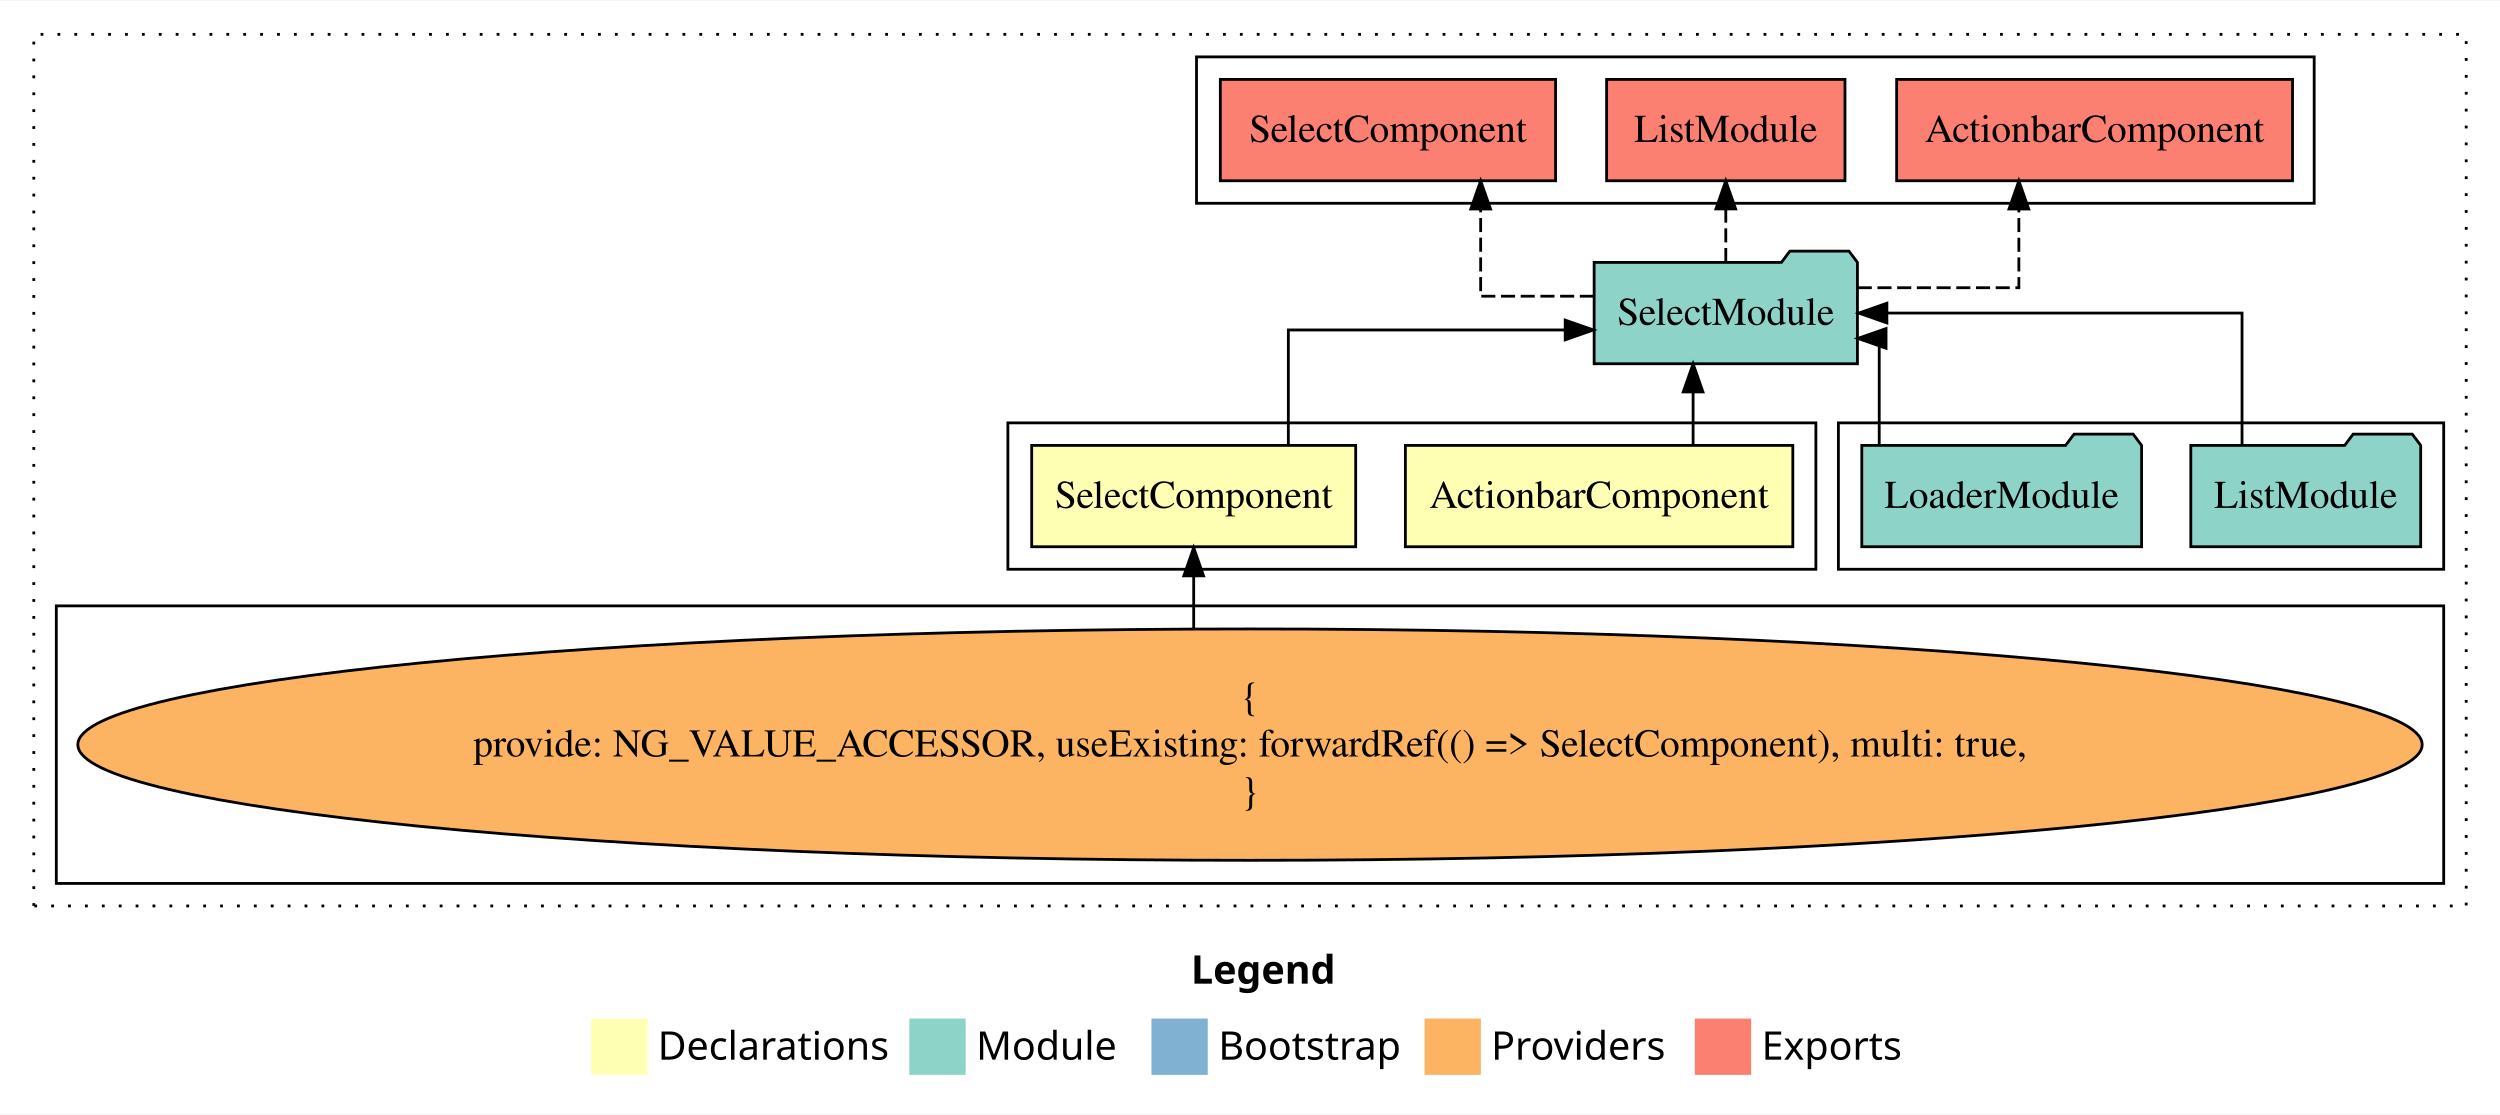
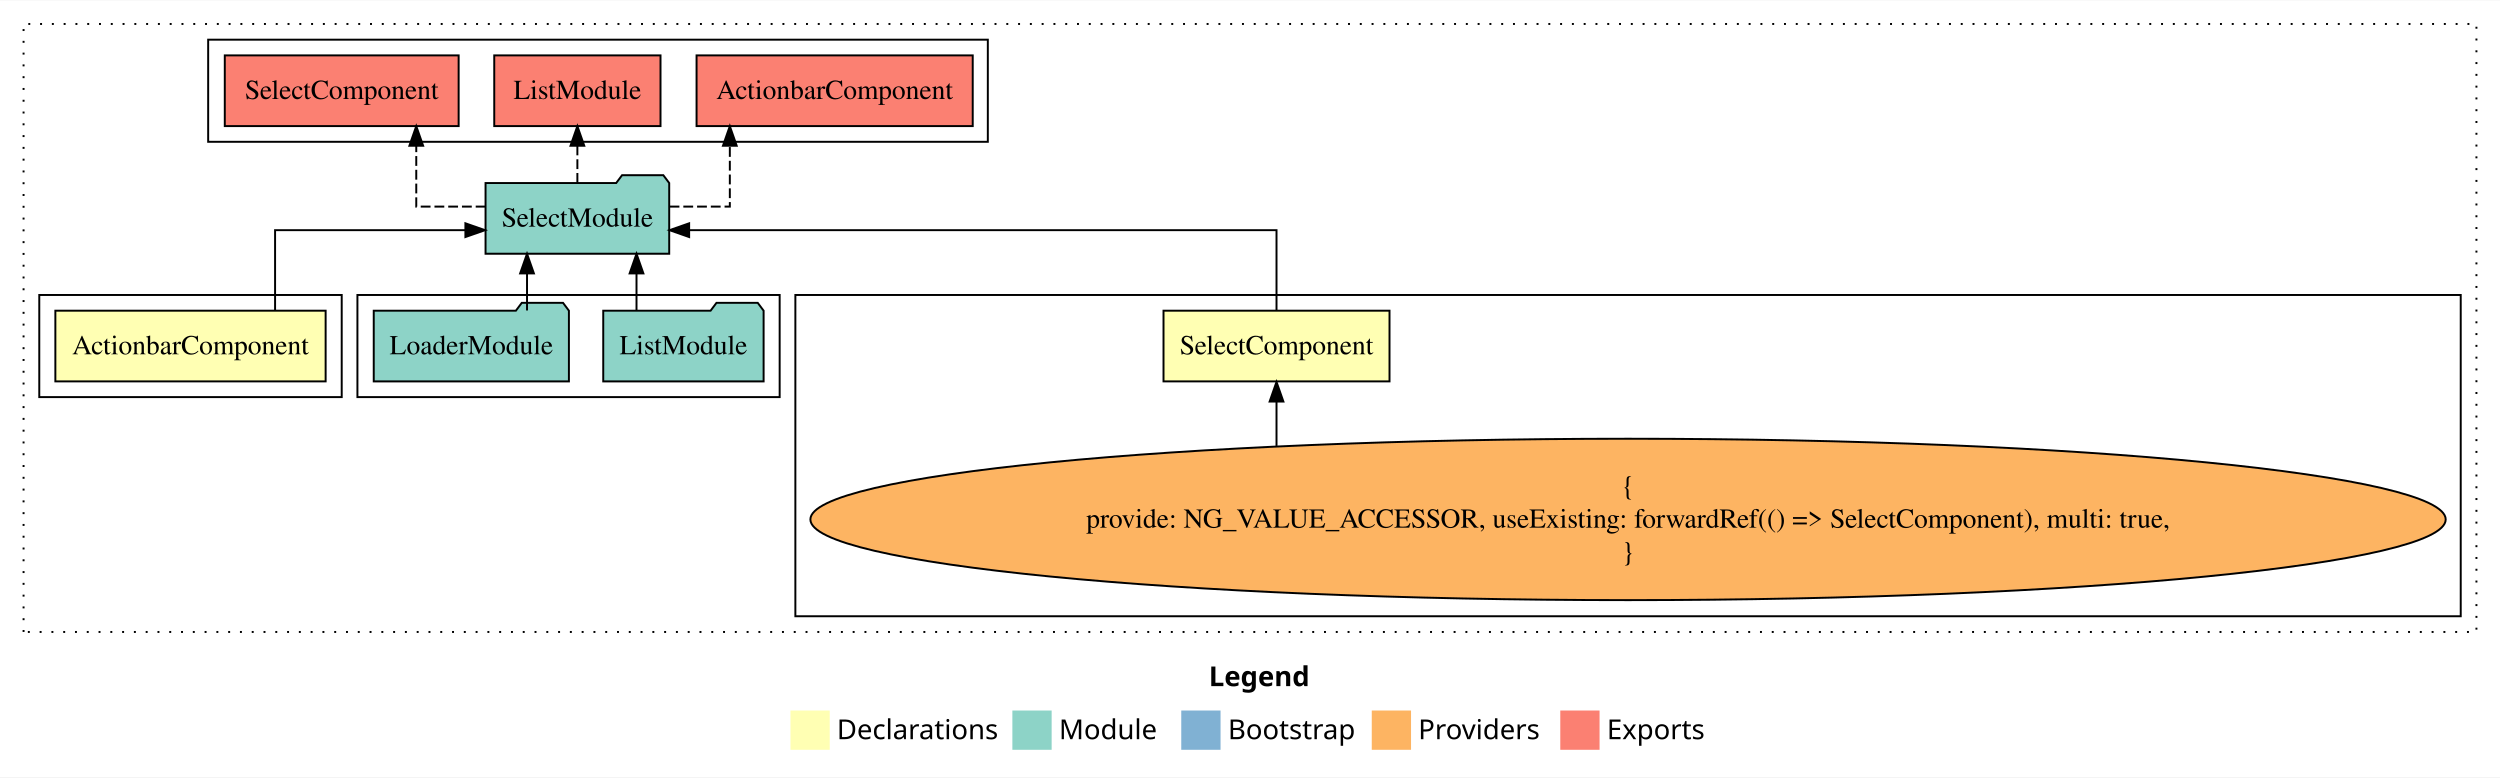
- <svg xmlns="http://www.w3.org/2000/svg" width="888pt" height="396pt" viewBox="0.00 0.00 888.00 395.59">
+ <svg xmlns="http://www.w3.org/2000/svg" width="1273pt" height="396pt" viewBox="0.00 0.00 1273.00 395.59">
  <g id="graph0" class="graph" transform="scale(1 1) rotate(0) translate(4 391.59)">
-     <polygon fill="white" stroke="transparent" points="-4,4 -4,-391.59 884,-391.59 884,4 -4,4" />
-     <text text-anchor="start" x="419.01" y="-42.4" font-family="sans-serif" font-weight="bold" font-size="14.00">Legend</text>
-     <polygon fill="#ffffb3" stroke="transparent" points="206,-10 206,-30 226,-30 226,-10 206,-10" />
-     <text text-anchor="start" x="229.63" y="-15.4" font-family="sans-serif" font-size="14.00">  Declarations</text>
-     <polygon fill="#8dd3c7" stroke="transparent" points="319,-10 319,-30 339,-30 339,-10 319,-10" />
-     <text text-anchor="start" x="342.73" y="-15.4" font-family="sans-serif" font-size="14.00">  Module</text>
-     <polygon fill="#80b1d3" stroke="transparent" points="405,-10 405,-30 425,-30 425,-10 405,-10" />
-     <text text-anchor="start" x="428.78" y="-15.4" font-family="sans-serif" font-size="14.00">  Bootstrap</text>
-     <polygon fill="#fdb462" stroke="transparent" points="502,-10 502,-30 522,-30 522,-10 502,-10" />
-     <text text-anchor="start" x="525.67" y="-15.4" font-family="sans-serif" font-size="14.00">  Providers</text>
-     <polygon fill="#fb8072" stroke="transparent" points="598,-10 598,-30 618,-30 618,-10 598,-10" />
-     <text text-anchor="start" x="621.73" y="-15.4" font-family="sans-serif" font-size="14.00">  Exports</text>
+     <polygon fill="white" stroke="transparent" points="-4,4 -4,-391.59 1269,-391.59 1269,4 -4,4" />
+     <text text-anchor="start" x="611.51" y="-42.4" font-family="sans-serif" font-weight="bold" font-size="14.00">Legend</text>
+     <polygon fill="#ffffb3" stroke="transparent" points="398.5,-10 398.5,-30 418.5,-30 418.5,-10 398.5,-10" />
+     <text text-anchor="start" x="422.13" y="-15.4" font-family="sans-serif" font-size="14.00">  Declarations</text>
+     <polygon fill="#8dd3c7" stroke="transparent" points="511.5,-10 511.5,-30 531.5,-30 531.5,-10 511.5,-10" />
+     <text text-anchor="start" x="535.23" y="-15.4" font-family="sans-serif" font-size="14.00">  Module</text>
+     <polygon fill="#80b1d3" stroke="transparent" points="597.5,-10 597.5,-30 617.5,-30 617.5,-10 597.5,-10" />
+     <text text-anchor="start" x="621.28" y="-15.4" font-family="sans-serif" font-size="14.00">  Bootstrap</text>
+     <polygon fill="#fdb462" stroke="transparent" points="694.5,-10 694.5,-30 714.5,-30 714.5,-10 694.5,-10" />
+     <text text-anchor="start" x="718.17" y="-15.4" font-family="sans-serif" font-size="14.00">  Providers</text>
+     <polygon fill="#fb8072" stroke="transparent" points="790.5,-10 790.5,-30 810.5,-30 810.5,-10 790.5,-10" />
+     <text text-anchor="start" x="814.23" y="-15.4" font-family="sans-serif" font-size="14.00">  Exports</text>
    <g id="clust1" class="cluster">
-       <polygon fill="none" stroke="black" stroke-dasharray="1,5" points="8,-70 8,-379.59 872,-379.59 872,-70 8,-70" />
+       <polygon fill="none" stroke="black" stroke-dasharray="1,5" points="8,-70 8,-379.59 1257,-379.59 1257,-70 8,-70" />
+     </g>
+     <g id="clust6" class="cluster">
+       <polygon fill="none" stroke="black" points="102,-319.59 102,-371.59 499,-371.59 499,-319.59 102,-319.59" />
+     </g>
+     <g id="clust4" class="cluster">
+       <polygon fill="none" stroke="black" points="401,-78 401,-241.59 1249,-241.59 1249,-78 401,-78" />
    </g>
    <g id="clust5" class="cluster">
-       <polygon fill="none" stroke="black" points="649,-189.59 649,-241.59 864,-241.59 864,-189.59 649,-189.59" />
+       <polygon fill="none" stroke="black" points="178,-189.59 178,-241.59 393,-241.59 393,-189.59 178,-189.59" />
    </g>
    <g id="clust2" class="cluster">
-       <polygon fill="none" stroke="black" points="354,-189.59 354,-241.59 641,-241.59 641,-189.59 354,-189.59" />
-     </g>
-     <g id="clust4" class="cluster">
-       <polygon fill="none" stroke="black" points="16,-78 16,-176.59 864,-176.59 864,-78 16,-78" />
-     </g>
-     <g id="clust6" class="cluster">
-       <polygon fill="none" stroke="black" points="421,-319.59 421,-371.59 818,-371.59 818,-319.59 421,-319.59" />
+       <polygon fill="none" stroke="black" points="16,-189.59 16,-241.59 170,-241.59 170,-189.59 16,-189.59" />
    </g>
    <g id="node1" class="node">
-       <polygon fill="#ffffb3" stroke="black" points="632.81,-233.59 495.19,-233.59 495.19,-197.59 632.81,-197.59 632.81,-233.59" />
-       <text text-anchor="middle" x="564" y="-211.39" font-family="Times,serif" font-size="14.00">ActionbarComponent</text>
+       <polygon fill="#ffffb3" stroke="black" points="161.81,-233.59 24.19,-233.59 24.19,-197.59 161.81,-197.59 161.81,-233.59" />
+       <text text-anchor="middle" x="93" y="-211.39" font-family="Times,serif" font-size="14.00">ActionbarComponent</text>
    </g>
    <g id="node3" class="node">
-       <polygon fill="#8dd3c7" stroke="black" points="655.76,-298.59 652.76,-302.59 631.76,-302.59 628.76,-298.59 562.24,-298.59 562.24,-262.59 655.76,-262.59 655.76,-298.59" />
-       <text text-anchor="middle" x="609" y="-276.39" font-family="Times,serif" font-size="14.00">SelectModule</text>
+       <polygon fill="#8dd3c7" stroke="black" points="336.76,-298.59 333.76,-302.59 312.76,-302.59 309.76,-298.59 243.24,-298.59 243.24,-262.59 336.76,-262.59 336.76,-298.59" />
+       <text text-anchor="middle" x="290" y="-276.39" font-family="Times,serif" font-size="14.00">SelectModule</text>
    </g>
    <g id="edge1" class="edge">
-       <path fill="none" stroke="black" d="M597.39,-233.7C597.39,-233.7 597.39,-252.58 597.39,-252.58" />
-       <polygon fill="black" stroke="black" points="593.89,-252.58 597.39,-262.58 600.89,-252.58 593.89,-252.58" />
+       <path fill="none" stroke="black" d="M136.07,-233.61C136.07,-250.96 136.07,-274.59 136.07,-274.59 136.07,-274.59 232.98,-274.59 232.98,-274.59" />
+       <polygon fill="black" stroke="black" points="232.98,-278.09 242.98,-274.59 232.98,-271.09 232.98,-278.09" />
    </g>
    <g id="node2" class="node">
-       <polygon fill="#ffffb3" stroke="black" points="477.54,-233.59 362.46,-233.59 362.46,-197.59 477.54,-197.59 477.54,-233.59" />
-       <text text-anchor="middle" x="420" y="-211.39" font-family="Times,serif" font-size="14.00">SelectComponent</text>
+       <polygon fill="#ffffb3" stroke="black" points="703.54,-233.59 588.46,-233.59 588.46,-197.59 703.54,-197.59 703.54,-233.59" />
+       <text text-anchor="middle" x="646" y="-211.39" font-family="Times,serif" font-size="14.00">SelectComponent</text>
    </g>
    <g id="edge2" class="edge">
-       <path fill="none" stroke="black" d="M453.62,-233.61C453.62,-250.96 453.62,-274.59 453.62,-274.59 453.62,-274.59 551.96,-274.59 551.96,-274.59" />
-       <polygon fill="black" stroke="black" points="551.96,-278.09 561.96,-274.59 551.96,-271.09 551.96,-278.09" />
+       <path fill="none" stroke="black" d="M646,-233.61C646,-250.96 646,-274.59 646,-274.59 646,-274.59 346.91,-274.59 346.91,-274.59" />
+       <polygon fill="black" stroke="black" points="346.91,-271.09 336.91,-274.59 346.91,-278.09 346.91,-271.09" />
    </g>
    <g id="node7" class="node">
-       <polygon fill="#fb8072" stroke="black" points="810.31,-363.59 669.69,-363.59 669.69,-327.59 810.31,-327.59 810.31,-363.59" />
-       <text text-anchor="middle" x="740" y="-341.39" font-family="Times,serif" font-size="14.00">ActionbarComponent </text>
+       <polygon fill="#fb8072" stroke="black" points="491.31,-363.59 350.69,-363.59 350.69,-327.59 491.31,-327.59 491.31,-363.59" />
+       <text text-anchor="middle" x="421" y="-341.39" font-family="Times,serif" font-size="14.00">ActionbarComponent </text>
    </g>
    <g id="edge6" class="edge">
-       <path fill="none" stroke="black" stroke-dasharray="5,2" d="M655.87,-289.59C683.5,-289.59 713.1,-289.59 713.1,-289.59 713.1,-289.59 713.1,-317.56 713.1,-317.56" />
-       <polygon fill="black" stroke="black" points="709.6,-317.56 713.1,-327.56 716.6,-317.56 709.6,-317.56" />
+       <path fill="none" stroke="black" stroke-dasharray="5,2" d="M336.95,-286.59C353.3,-286.59 367.63,-286.59 367.63,-286.59 367.63,-286.59 367.63,-317.57 367.63,-317.57" />
+       <polygon fill="black" stroke="black" points="364.13,-317.57 367.63,-327.57 371.13,-317.57 364.13,-317.57" />
    </g>
    <g id="node8" class="node">
-       <polygon fill="#fb8072" stroke="black" points="651.33,-363.59 566.67,-363.59 566.67,-327.59 651.33,-327.59 651.33,-363.59" />
-       <text text-anchor="middle" x="609" y="-341.39" font-family="Times,serif" font-size="14.00">ListModule </text>
+       <polygon fill="#fb8072" stroke="black" points="332.33,-363.59 247.67,-363.59 247.67,-327.59 332.33,-327.59 332.33,-363.59" />
+       <text text-anchor="middle" x="290" y="-341.39" font-family="Times,serif" font-size="14.00">ListModule </text>
    </g>
    <g id="edge7" class="edge">
-       <path fill="none" stroke="black" stroke-dasharray="5,2" d="M609,-298.7C609,-298.7 609,-317.58 609,-317.58" />
-       <polygon fill="black" stroke="black" points="605.5,-317.58 609,-327.58 612.5,-317.58 605.5,-317.58" />
+       <path fill="none" stroke="black" stroke-dasharray="5,2" d="M290,-298.7C290,-298.7 290,-317.58 290,-317.58" />
+       <polygon fill="black" stroke="black" points="286.5,-317.58 290,-327.58 293.5,-317.58 286.5,-317.58" />
    </g>
    <g id="node9" class="node">
-       <polygon fill="#fb8072" stroke="black" points="548.54,-363.59 429.46,-363.59 429.46,-327.59 548.54,-327.59 548.54,-363.59" />
-       <text text-anchor="middle" x="489" y="-341.39" font-family="Times,serif" font-size="14.00">SelectComponent </text>
+       <polygon fill="#fb8072" stroke="black" points="229.54,-363.59 110.46,-363.59 110.46,-327.59 229.54,-327.59 229.54,-363.59" />
+       <text text-anchor="middle" x="170" y="-341.39" font-family="Times,serif" font-size="14.00">SelectComponent </text>
    </g>
    <g id="edge8" class="edge">
-       <path fill="none" stroke="black" stroke-dasharray="5,2" d="M562.15,-286.59C541.54,-286.59 521.93,-286.59 521.93,-286.59 521.93,-286.59 521.93,-317.57 521.93,-317.57" />
-       <polygon fill="black" stroke="black" points="518.43,-317.57 521.93,-327.57 525.43,-317.57 518.43,-317.57" />
+       <path fill="none" stroke="black" stroke-dasharray="5,2" d="M243.23,-286.59C224.81,-286.59 207.96,-286.59 207.96,-286.59 207.96,-286.59 207.96,-317.57 207.96,-317.57" />
+       <polygon fill="black" stroke="black" points="204.46,-317.57 207.96,-327.57 211.46,-317.57 204.46,-317.57" />
    </g>
    <g id="node4" class="node">
-       <ellipse fill="#fdb462" stroke="black" cx="440" cy="-127.3" rx="416.35" ry="41.09" />
-       <text text-anchor="middle" x="440" y="-139.9" font-family="Times,serif" font-size="14.00">{</text>
-       <text text-anchor="middle" x="440" y="-123.1" font-family="Times,serif" font-size="14.00">    provide: NG_VALUE_ACCESSOR, useExisting: forwardRef(() =&gt; SelectComponent), multi: true,</text>
-       <text text-anchor="middle" x="440" y="-106.3" font-family="Times,serif" font-size="14.00">}</text>
+       <ellipse fill="#fdb462" stroke="black" cx="825" cy="-127.3" rx="416.35" ry="41.09" />
+       <text text-anchor="middle" x="825" y="-139.9" font-family="Times,serif" font-size="14.00">{</text>
+       <text text-anchor="middle" x="825" y="-123.1" font-family="Times,serif" font-size="14.00">    provide: NG_VALUE_ACCESSOR, useExisting: forwardRef(() =&gt; SelectComponent), multi: true,</text>
+       <text text-anchor="middle" x="825" y="-106.3" font-family="Times,serif" font-size="14.00">}</text>
    </g>
    <g id="edge3" class="edge">
-       <path fill="none" stroke="black" d="M420,-168.6C420,-168.6 420,-187.26 420,-187.26" />
-       <polygon fill="black" stroke="black" points="416.5,-187.26 420,-197.26 423.5,-187.26 416.5,-187.26" />
+       <path fill="none" stroke="black" d="M646,-164.74C646,-164.74 646,-187.34 646,-187.34" />
+       <polygon fill="black" stroke="black" points="642.5,-187.34 646,-197.34 649.5,-187.34 642.5,-187.34" />
    </g>
    <g id="node5" class="node">
-       <polygon fill="#8dd3c7" stroke="black" points="855.83,-233.59 852.83,-237.59 831.83,-237.59 828.83,-233.59 774.17,-233.59 774.17,-197.59 855.83,-197.59 855.83,-233.59" />
-       <text text-anchor="middle" x="815" y="-211.39" font-family="Times,serif" font-size="14.00">ListModule</text>
+       <polygon fill="#8dd3c7" stroke="black" points="384.83,-233.59 381.83,-237.59 360.83,-237.59 357.83,-233.59 303.17,-233.59 303.17,-197.59 384.83,-197.59 384.83,-233.59" />
+       <text text-anchor="middle" x="344" y="-211.39" font-family="Times,serif" font-size="14.00">ListModule</text>
    </g>
    <g id="edge4" class="edge">
-       <path fill="none" stroke="black" d="M792.37,-233.7C792.37,-252.93 792.37,-280.59 792.37,-280.59 792.37,-280.59 666.22,-280.59 666.22,-280.59" />
-       <polygon fill="black" stroke="black" points="666.22,-277.09 656.22,-280.59 666.22,-284.09 666.22,-277.09" />
+       <path fill="none" stroke="black" d="M320.11,-233.7C320.11,-233.7 320.11,-252.58 320.11,-252.58" />
+       <polygon fill="black" stroke="black" points="316.61,-252.58 320.11,-262.58 323.61,-252.58 316.61,-252.58" />
    </g>
    <g id="node6" class="node">
-       <polygon fill="#8dd3c7" stroke="black" points="756.69,-233.59 753.69,-237.59 732.69,-237.59 729.69,-233.59 657.31,-233.59 657.31,-197.59 756.69,-197.59 756.69,-233.59" />
-       <text text-anchor="middle" x="707" y="-211.39" font-family="Times,serif" font-size="14.00">LoaderModule</text>
+       <polygon fill="#8dd3c7" stroke="black" points="285.69,-233.59 282.69,-237.59 261.69,-237.59 258.69,-233.59 186.31,-233.59 186.31,-197.59 285.69,-197.59 285.69,-233.59" />
+       <text text-anchor="middle" x="236" y="-211.39" font-family="Times,serif" font-size="14.00">LoaderModule</text>
    </g>
    <g id="edge5" class="edge">
-       <path fill="none" stroke="black" d="M663.5,-233.62C663.5,-249.99 663.5,-271.59 663.5,-271.59 663.5,-271.59 662.74,-271.59 662.74,-271.59" />
-       <polygon fill="black" stroke="black" points="665.92,-268.09 655.92,-271.59 665.92,-275.09 665.92,-268.09" />
+       <path fill="none" stroke="black" d="M264.36,-233.7C264.36,-233.7 264.36,-252.58 264.36,-252.58" />
+       <polygon fill="black" stroke="black" points="260.86,-252.58 264.36,-262.58 267.86,-252.58 260.86,-252.58" />
    </g>
  </g>
</svg>
